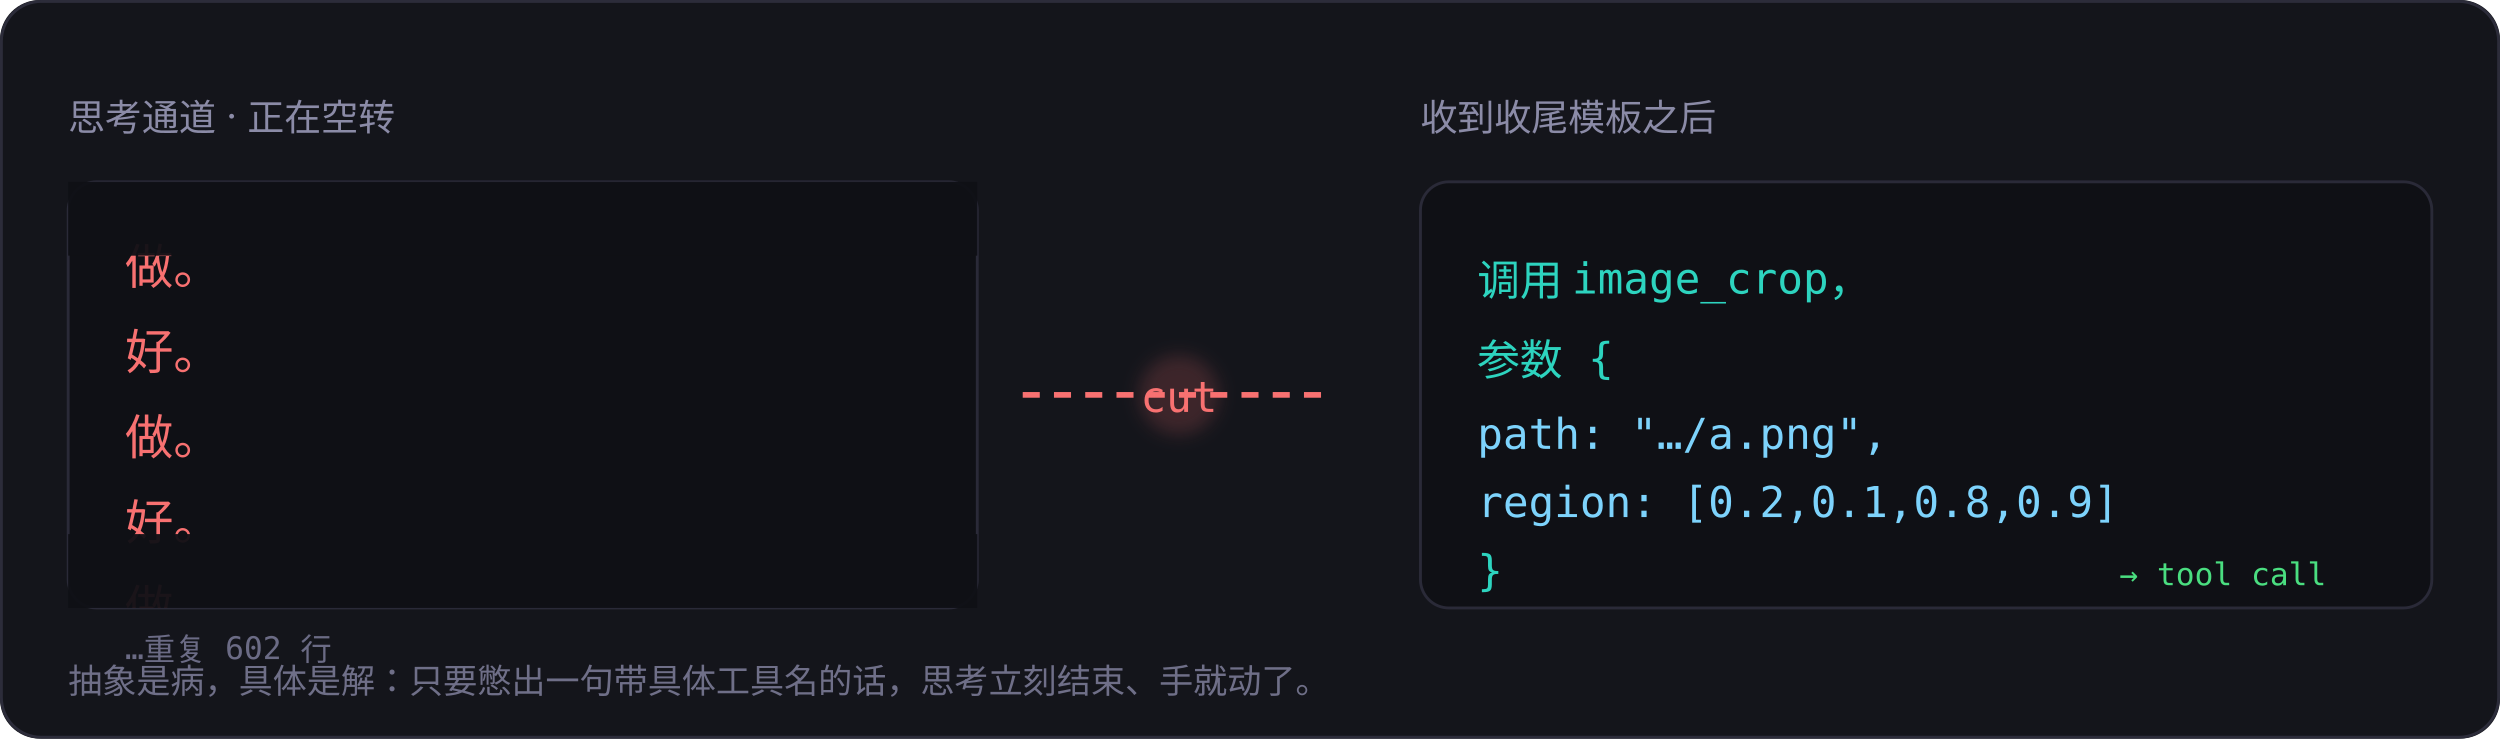
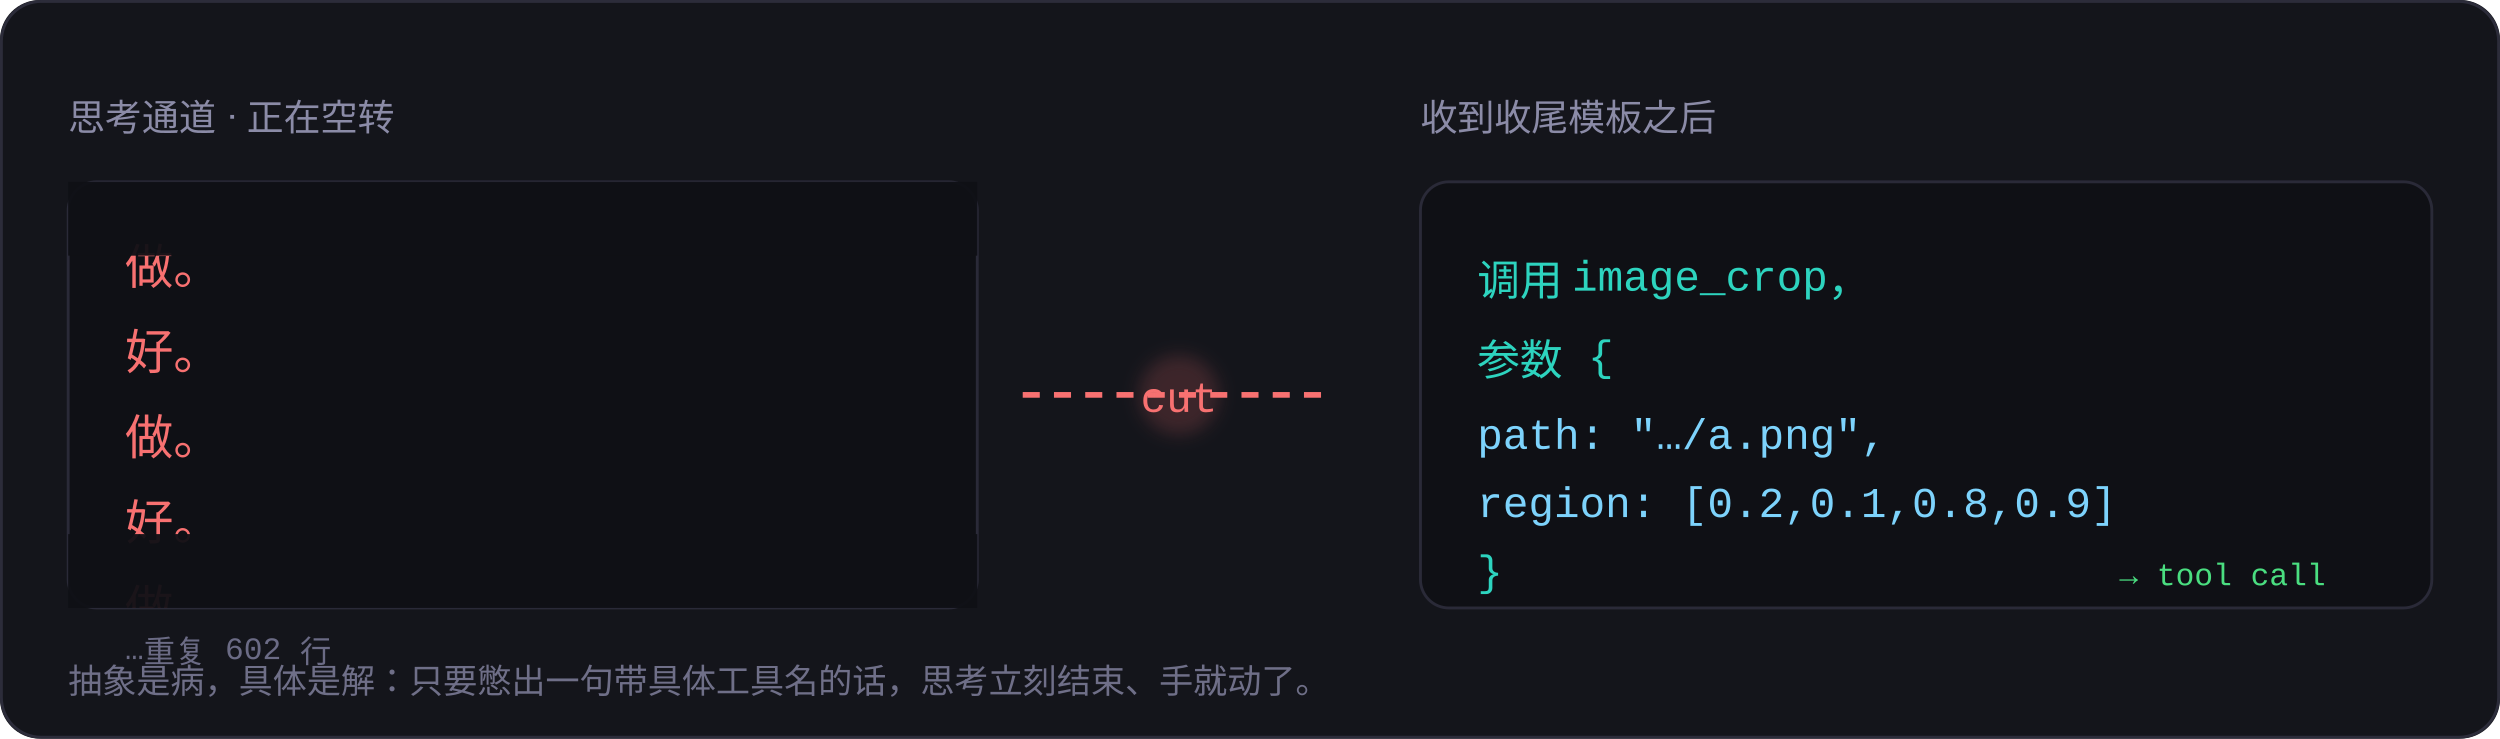
<svg xmlns="http://www.w3.org/2000/svg" width="880" height="260" viewBox="0 0 880 260" role="img" aria-label="空转循环被切断的动画示意">
  <defs>
    <clipPath id="win">
      <rect x="24" y="64" width="320" height="150" rx="10" />
    </clipPath>
    <filter id="redglow" x="-50%" y="-50%" width="200%" height="200%">
      <feGaussianBlur stdDeviation="3" />
    </filter>
    <style>
-       .mono { font-family: ui-monospace,SFMono-Regular,Menlo,monospace; }
-       .ui { font-family: system-ui,-apple-system,'Segoe UI',sans-serif; }
+       .mono { font-family: ui-monospace,SFMono-Regular,'SF Mono',Consolas,'Liberation Mono',Menlo,'Microsoft YaHei',monospace; }
+       .ui { font-family: -apple-system,BlinkMacSystemFont,'Segoe UI','PingFang SC','Hiragino Sans GB','Microsoft YaHei','Noto Sans SC',Helvetica,Arial,sans-serif; }
    </style>
  </defs>
  <rect width="880" height="260" rx="14" fill="#14151b" />
  <rect x="0.5" y="0.5" width="879" height="259" rx="14" fill="none" stroke="#2c2c3a" />
  <text x="24" y="46" class="ui" font-size="13" fill="#8b8ba7">思考通道 · 正在空转</text>
  <rect x="24" y="64" width="320" height="150" rx="10" fill="#0f1015" stroke="#2a2a38" />
  <g clip-path="url(#win)">
    <g>
      <animateTransform attributeName="transform" type="translate" values="0,0; 0,-210" dur="3.2s" repeatCount="indefinite" />
      <g class="mono" font-size="17" fill="#f87171">
        <text x="44" y="100">做。</text>
        <text x="44" y="130">好。</text>
        <text x="44" y="160">做。</text>
        <text x="44" y="190">好。</text>
        <text x="44" y="220">做。</text>
        <text x="44" y="250">好。</text>
        <text x="44" y="280">做。</text>
        <text x="44" y="310">好。</text>
      </g>
    </g>
  </g>
  <rect x="24" y="64" width="320" height="26" fill="#0f1015" opacity="0.95" />
  <rect x="24" y="188" width="320" height="26" fill="#0f1015" opacity="0.95" />
  <text x="44" y="232" class="mono" font-size="11" fill="#6b6b85">…重复 602 行</text>
  <g>
    <line x1="360" y1="139" x2="470" y2="139" stroke="#f87171" stroke-width="2" stroke-dasharray="6 5">
      <animate attributeName="opacity" values="0.15;1;0.15" dur="1.6s" repeatCount="indefinite" />
    </line>
    <circle cx="415" cy="139" r="14" fill="#f87171" opacity="0.18" filter="url(#redglow)">
      <animate attributeName="opacity" values="0.05;0.35;0.05" dur="1.6s" repeatCount="indefinite" />
    </circle>
    <text x="415" y="145" class="mono" font-size="15" fill="#f87171" text-anchor="middle">cut</text>
  </g>
  <text x="500" y="46" class="ui" font-size="13" fill="#8b8ba7">收到收尾模板之后</text>
  <rect x="500" y="64" width="356" height="150" rx="10" fill="#0f1015" stroke="#2a2a38" />
  <g class="mono" font-size="15">
    <text x="520" y="104" fill="#2dd4bf">调用 image_crop，</text>
    <text x="520" y="132" fill="#2dd4bf">参数 {</text>
    <text x="520" y="158" fill="#7dd3fc">  path: "…/a.png",</text>
    <text x="520" y="182" fill="#7dd3fc">  region: [0.2,0.1,0.8,0.9]</text>
    <text x="520" y="206" fill="#2dd4bf">}</text>
  </g>
  <text x="746" y="206" class="mono" font-size="11" fill="#4ade80">→ tool call</text>
  <text x="24" y="244" class="ui" font-size="12" fill="#6f6f88">
    抽象是病，具体是解：只要憋出一句带具体工具名的话，思考立刻结束、手就动了。
  </text>
</svg>
